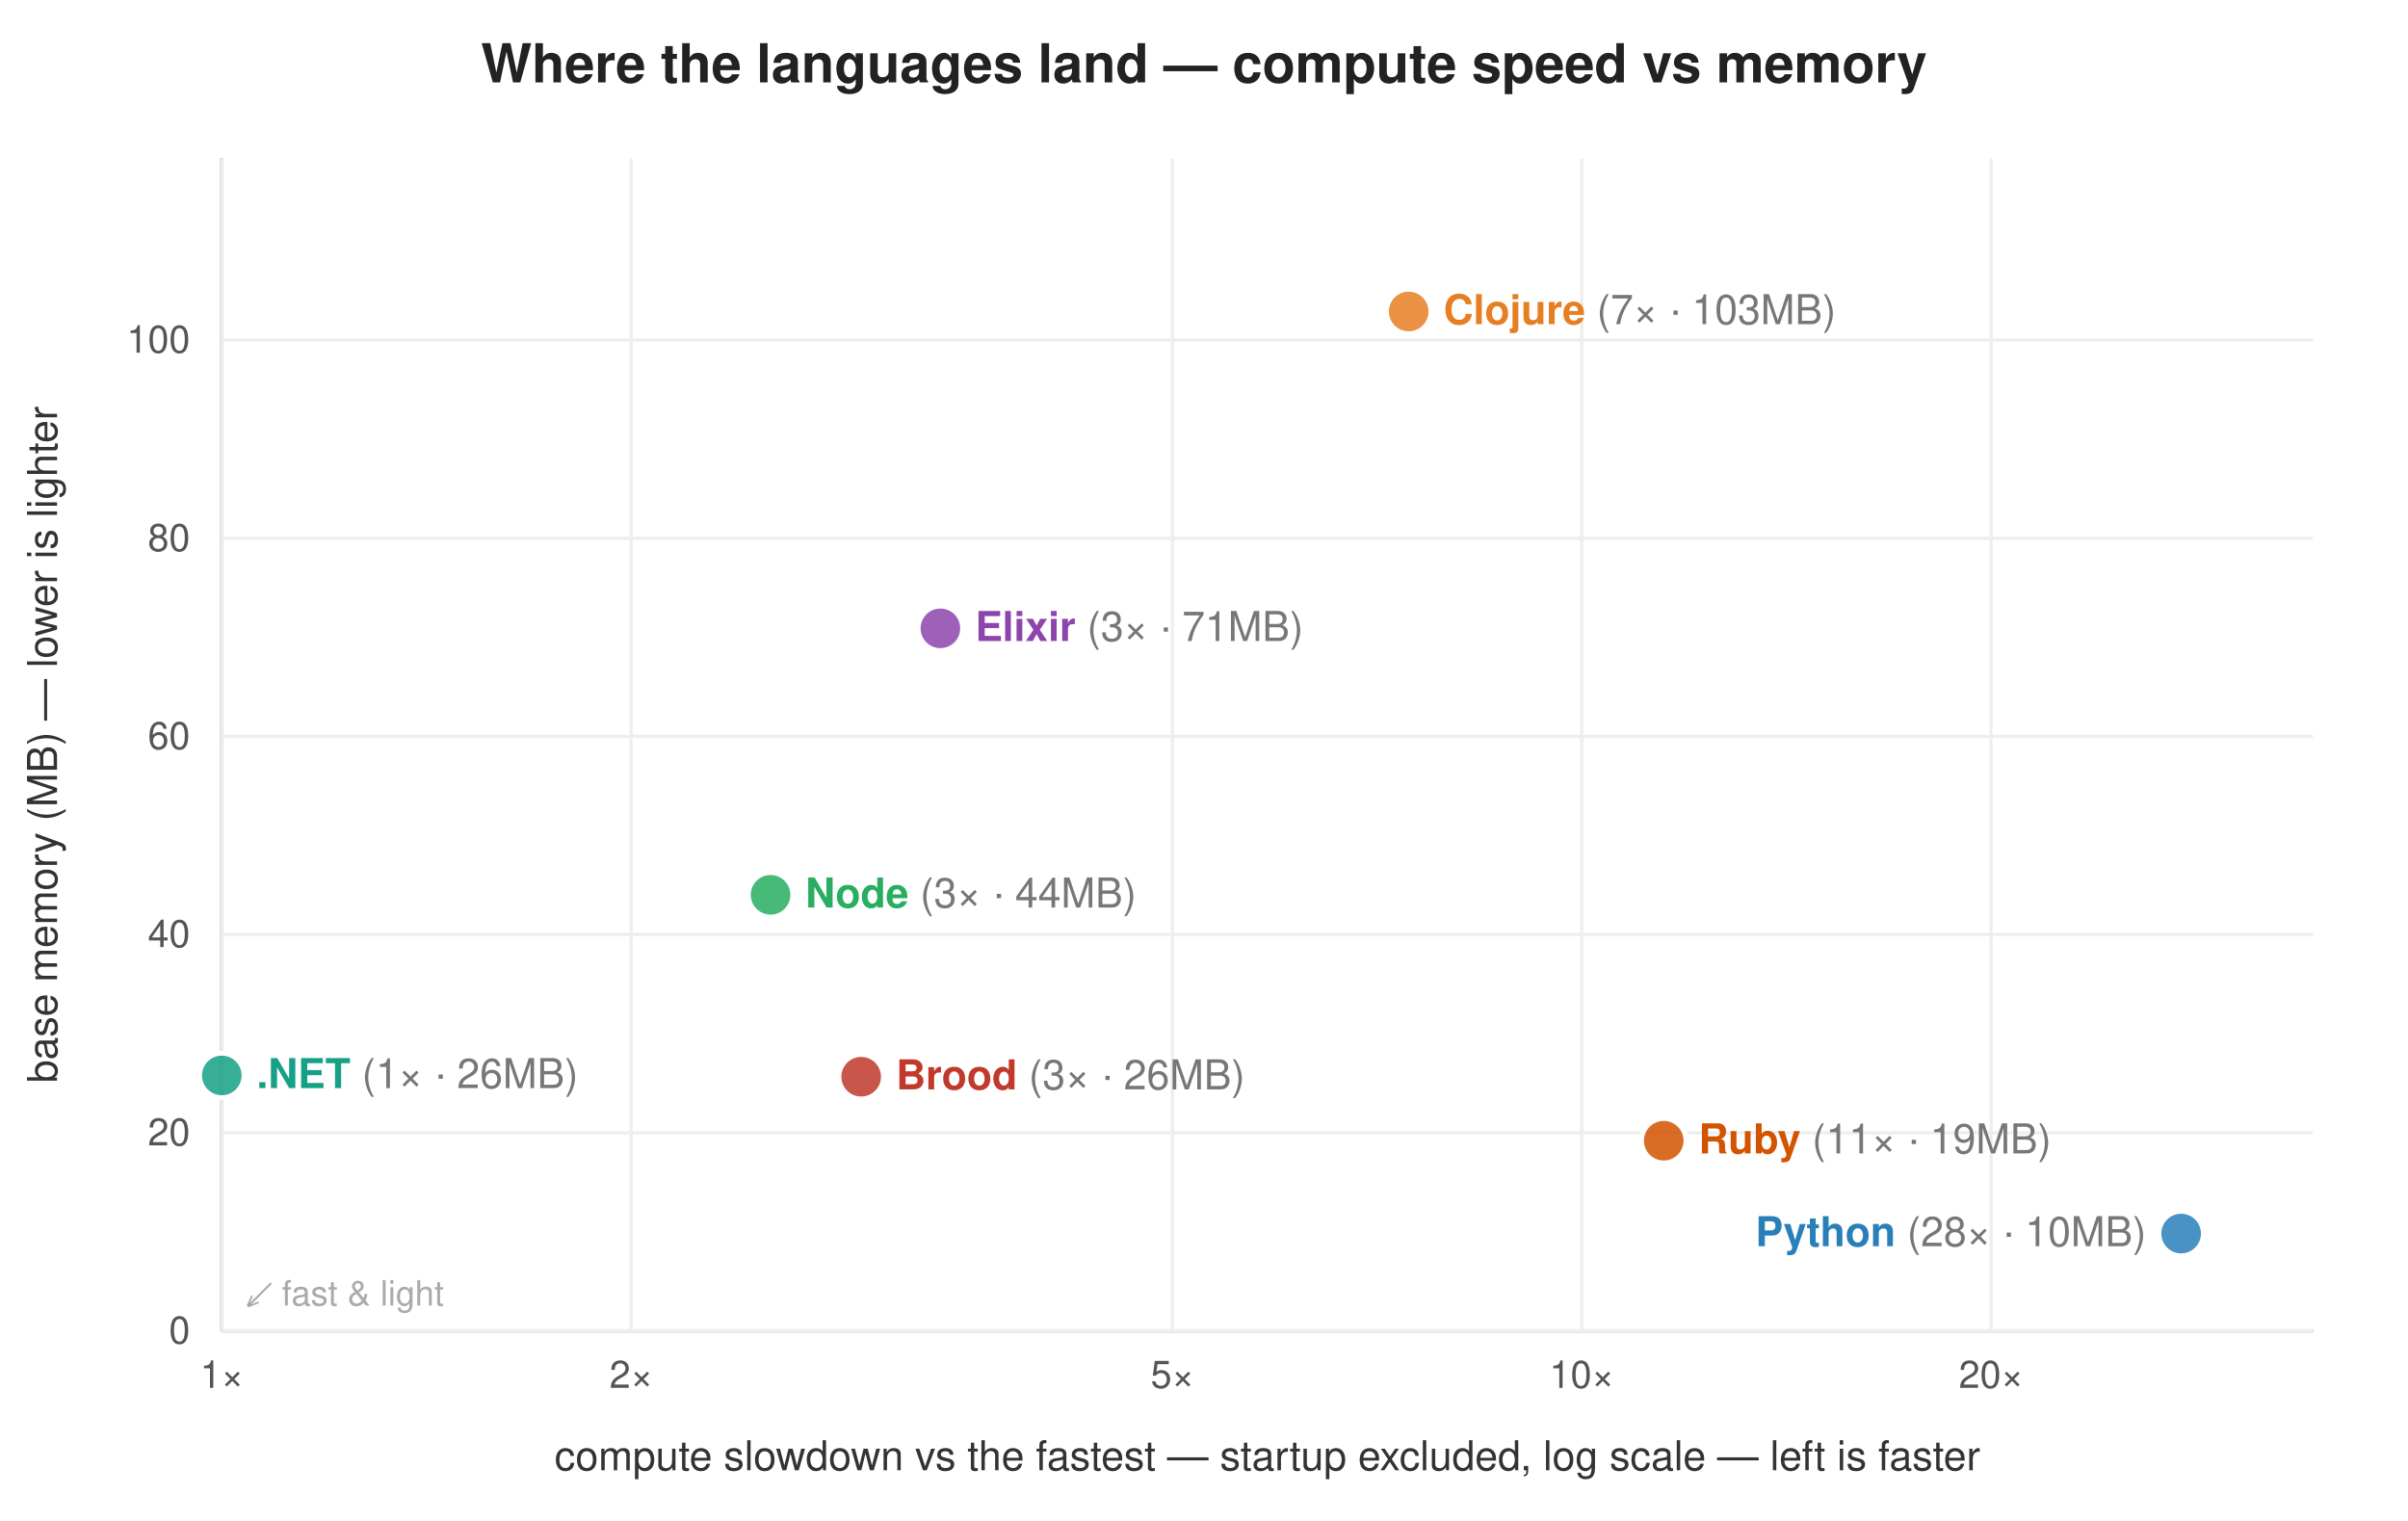
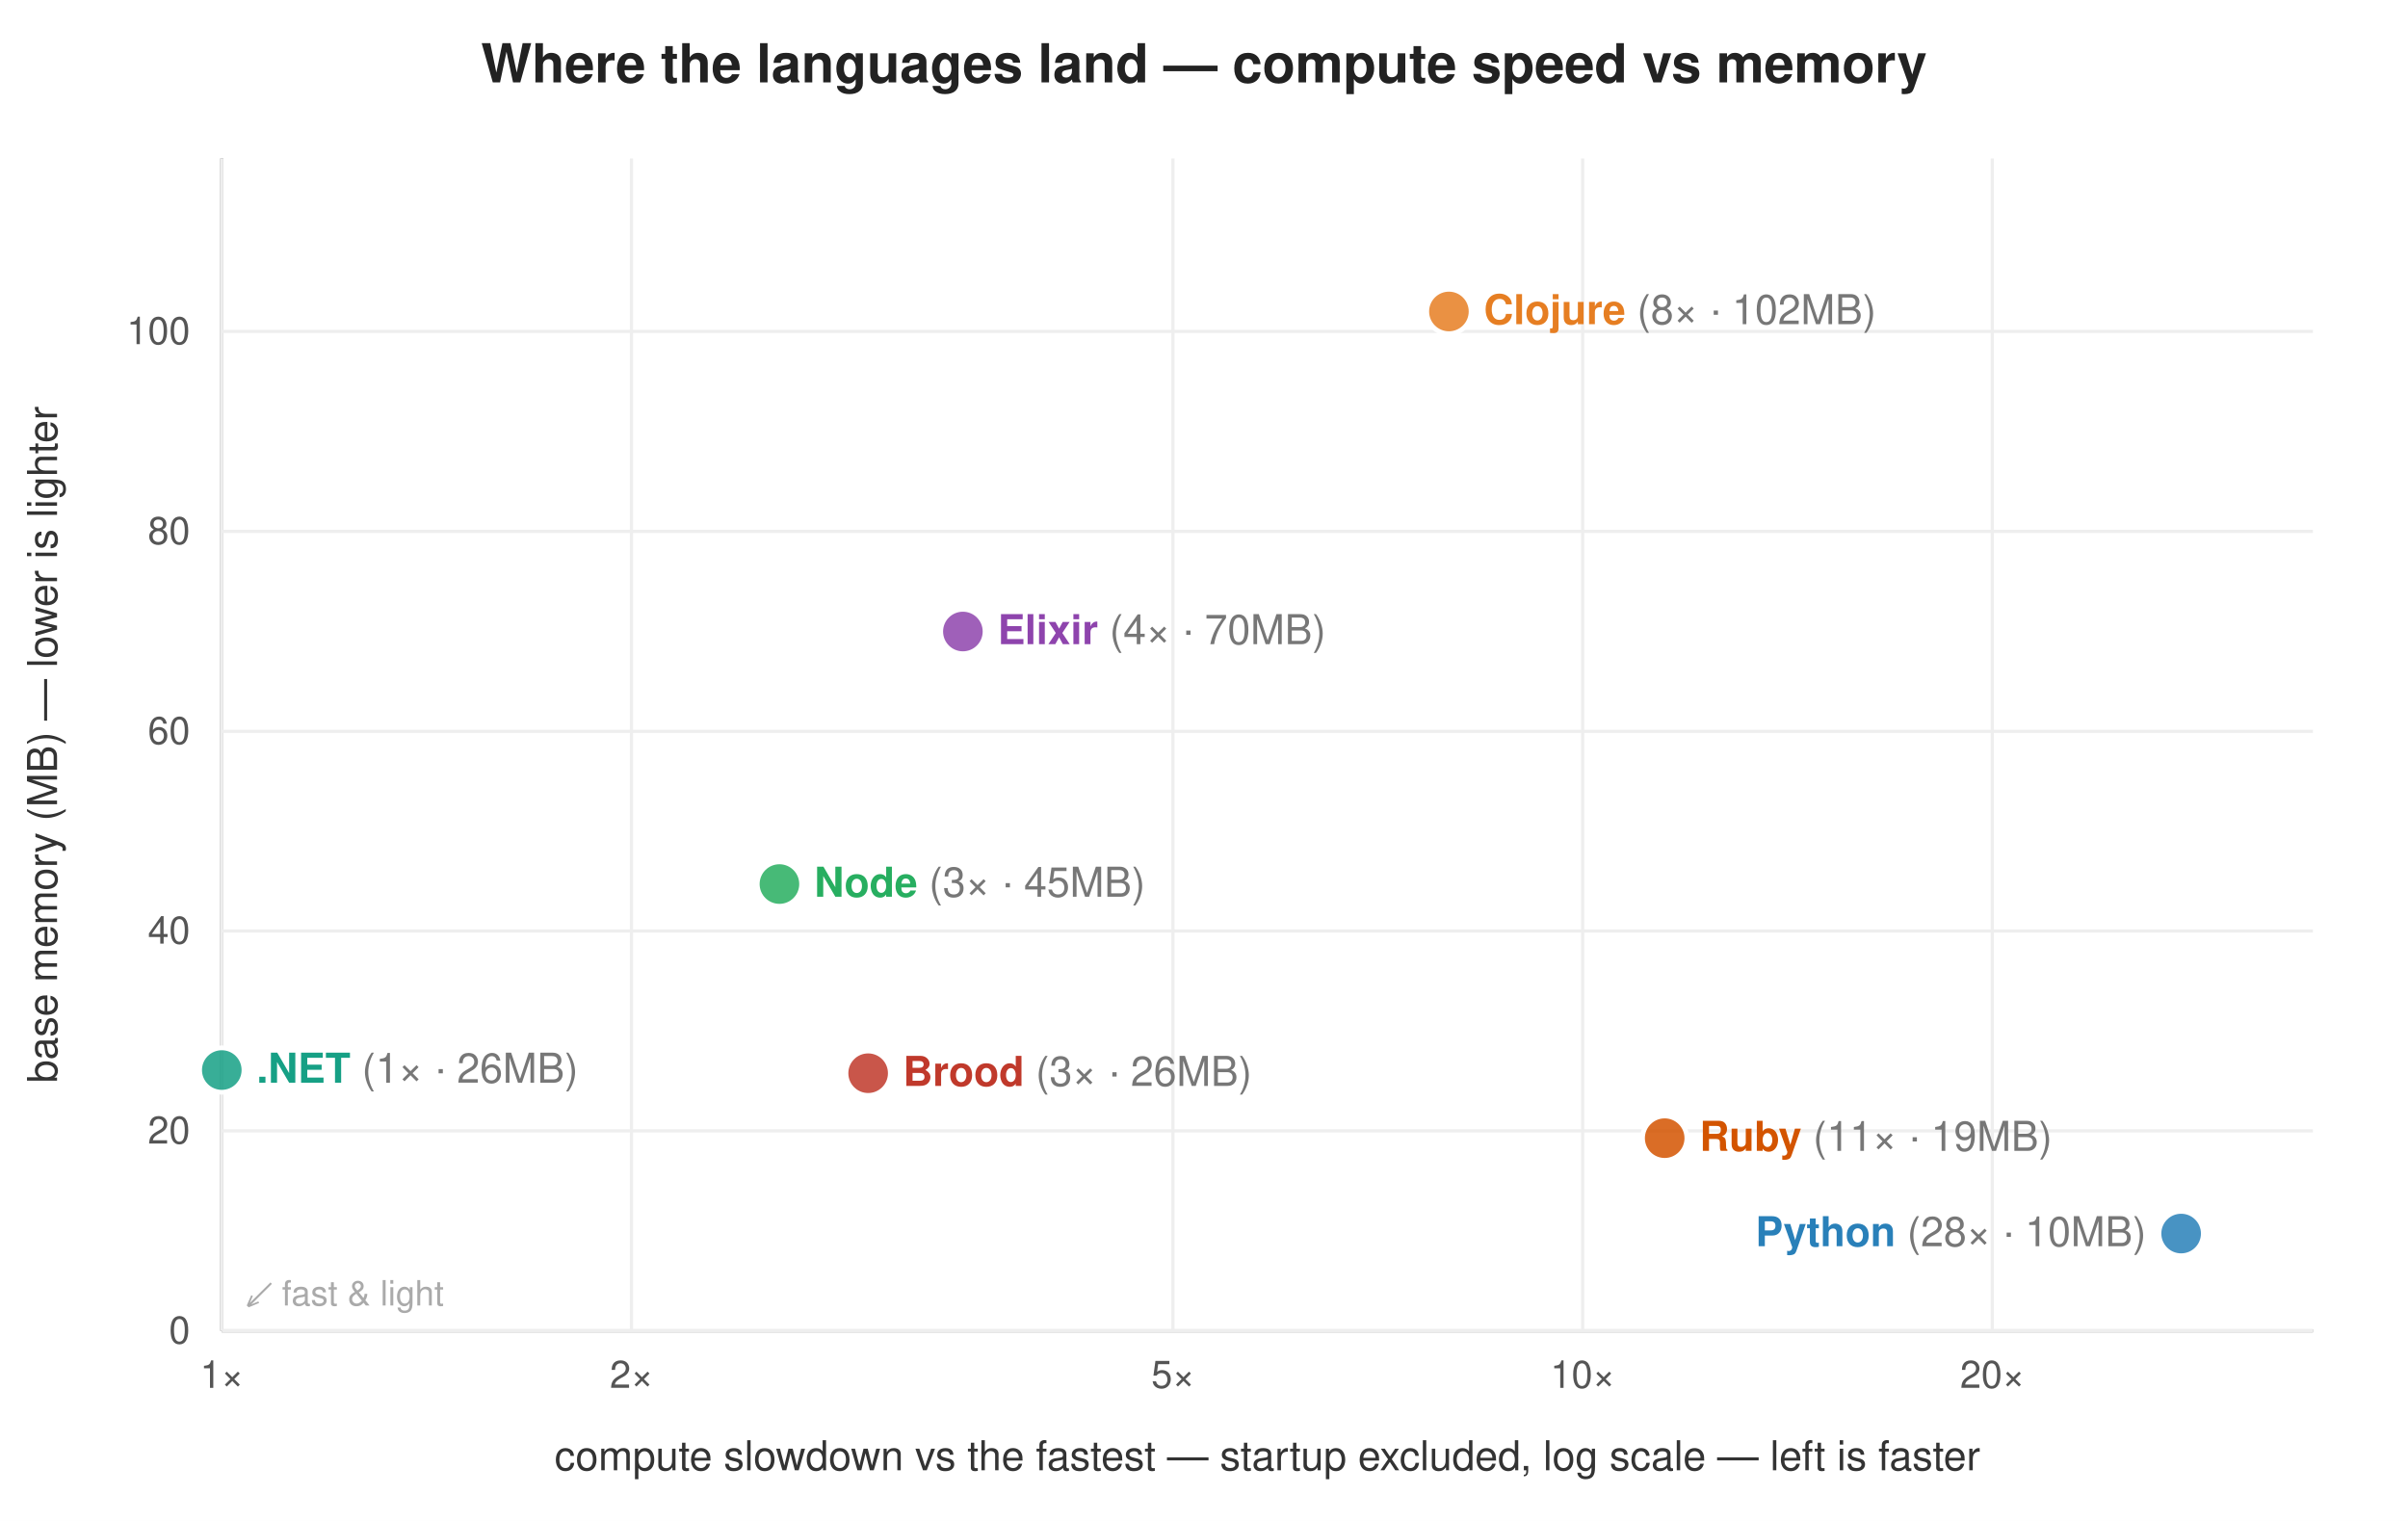
<svg xmlns="http://www.w3.org/2000/svg" width="760" height="480" viewBox="0 0 760 480" font-family="system-ui,Segoe UI,Helvetica,Arial,sans-serif">
  <rect width="760" height="480" fill="#ffffff" />
  <text x="380.0" y="26" text-anchor="middle" font-size="17" font-weight="700" fill="#222">Where the languages land — compute speed vs memory</text>
  <line x1="70" y1="420" x2="730" y2="420" stroke="#888" stroke-width="1" />
  <line x1="70" y1="50" x2="70" y2="420" stroke="#888" stroke-width="1" />
  <line x1="70.0" y1="50" x2="70.0" y2="420" stroke="#eee" stroke-width="1" />
  <text x="70.0" y="438" text-anchor="middle" font-size="12" fill="#555">1×</text>
-   <line x1="199.2" y1="50" x2="199.2" y2="420" stroke="#eee" stroke-width="1" />
-   <text x="199.2" y="438" text-anchor="middle" font-size="12" fill="#555">2×</text>
-   <line x1="370.0" y1="50" x2="370.0" y2="420" stroke="#eee" stroke-width="1" />
-   <text x="370.0" y="438" text-anchor="middle" font-size="12" fill="#555">5×</text>
-   <line x1="499.2" y1="50" x2="499.2" y2="420" stroke="#eee" stroke-width="1" />
-   <text x="499.2" y="438" text-anchor="middle" font-size="12" fill="#555">10×</text>
-   <line x1="628.4" y1="50" x2="628.4" y2="420" stroke="#eee" stroke-width="1" />
-   <text x="628.4" y="438" text-anchor="middle" font-size="12" fill="#555">20×</text>
+   <line x1="199.3" y1="50" x2="199.3" y2="420" stroke="#eee" stroke-width="1" />
+   <text x="199.3" y="438" text-anchor="middle" font-size="12" fill="#555">2×</text>
+   <line x1="370.2" y1="50" x2="370.2" y2="420" stroke="#eee" stroke-width="1" />
+   <text x="370.2" y="438" text-anchor="middle" font-size="12" fill="#555">5×</text>
+   <line x1="499.5" y1="50" x2="499.5" y2="420" stroke="#eee" stroke-width="1" />
+   <text x="499.5" y="438" text-anchor="middle" font-size="12" fill="#555">10×</text>
+   <line x1="628.8" y1="50" x2="628.8" y2="420" stroke="#eee" stroke-width="1" />
+   <text x="628.8" y="438" text-anchor="middle" font-size="12" fill="#555">20×</text>
  <line x1="70" y1="420.0" x2="730" y2="420.0" stroke="#eee" stroke-width="1" />
  <text x="60" y="424.0" text-anchor="end" font-size="12" fill="#555">0</text>
-   <line x1="70" y1="357.5" x2="730" y2="357.5" stroke="#eee" stroke-width="1" />
-   <text x="60" y="361.5" text-anchor="end" font-size="12" fill="#555">20</text>
-   <line x1="70" y1="294.9" x2="730" y2="294.9" stroke="#eee" stroke-width="1" />
-   <text x="60" y="298.9" text-anchor="end" font-size="12" fill="#555">40</text>
-   <line x1="70" y1="232.4" x2="730" y2="232.4" stroke="#eee" stroke-width="1" />
-   <text x="60" y="236.4" text-anchor="end" font-size="12" fill="#555">60</text>
-   <line x1="70" y1="169.9" x2="730" y2="169.9" stroke="#eee" stroke-width="1" />
-   <text x="60" y="173.9" text-anchor="end" font-size="12" fill="#555">80</text>
-   <line x1="70" y1="107.3" x2="730" y2="107.3" stroke="#eee" stroke-width="1" />
-   <text x="60" y="111.3" text-anchor="end" font-size="12" fill="#555">100</text>
+   <line x1="70" y1="356.9" x2="730" y2="356.9" stroke="#eee" stroke-width="1" />
+   <text x="60" y="360.9" text-anchor="end" font-size="12" fill="#555">20</text>
+   <line x1="70" y1="293.8" x2="730" y2="293.8" stroke="#eee" stroke-width="1" />
+   <text x="60" y="297.8" text-anchor="end" font-size="12" fill="#555">40</text>
+   <line x1="70" y1="230.8" x2="730" y2="230.8" stroke="#eee" stroke-width="1" />
+   <text x="60" y="234.8" text-anchor="end" font-size="12" fill="#555">60</text>
+   <line x1="70" y1="167.7" x2="730" y2="167.7" stroke="#eee" stroke-width="1" />
+   <text x="60" y="171.7" text-anchor="end" font-size="12" fill="#555">80</text>
+   <line x1="70" y1="104.6" x2="730" y2="104.6" stroke="#eee" stroke-width="1" />
+   <text x="60" y="108.6" text-anchor="end" font-size="12" fill="#555">100</text>
  <text x="400.0" y="464" text-anchor="middle" font-size="13" fill="#333">compute slowdown vs the fastest — startup excluded, log scale — left is faster</text>
  <text x="18" y="235.0" text-anchor="middle" font-size="13" fill="#333" transform="rotate(-90 18 235.0)">base memory (MB) — lower is lighter</text>
  <text x="78" y="412" font-size="11" fill="#aaa">↙ fast &amp; light</text>
  <circle cx="688.4" cy="389.3" r="7" fill="#2980b9" fill-opacity="0.85" stroke="#fff" stroke-width="1.5" />
  <text x="677.4" y="393.3" text-anchor="end" font-size="13" font-weight="600" fill="#2980b9">Python <tspan font-weight="400" fill="#777">(28× · 10MB)</tspan>
  </text>
-   <circle cx="525.1" cy="360.0" r="7" fill="#d35400" fill-opacity="0.85" stroke="#fff" stroke-width="1.5" />
-   <text x="536.1" y="364.0" text-anchor="start" font-size="13" font-weight="600" fill="#d35400">Ruby <tspan font-weight="400" fill="#777">(11× · 19MB)</tspan>
+   <circle cx="525.4" cy="359.2" r="7" fill="#d35400" fill-opacity="0.85" stroke="#fff" stroke-width="1.5" />
+   <text x="536.4" y="363.2" text-anchor="start" font-size="13" font-weight="600" fill="#d35400">Ruby <tspan font-weight="400" fill="#777">(11× · 19MB)</tspan>
  </text>
-   <circle cx="271.8" cy="339.8" r="7" fill="#c0392b" fill-opacity="0.85" stroke="#fff" stroke-width="1.5" />
-   <text x="282.8" y="343.8" text-anchor="start" font-size="13" font-weight="600" fill="#c0392b">Brood <tspan font-weight="400" fill="#777">(3× · 26MB)</tspan>
+   <circle cx="274.0" cy="338.7" r="7" fill="#c0392b" fill-opacity="0.85" stroke="#fff" stroke-width="1.5" />
+   <text x="285.0" y="342.7" text-anchor="start" font-size="13" font-weight="600" fill="#c0392b">Brood <tspan font-weight="400" fill="#777">(3× · 26MB)</tspan>
  </text>
-   <circle cx="70.0" cy="339.4" r="7" fill="#16a085" fill-opacity="0.85" stroke="#fff" stroke-width="1.5" />
-   <text x="81.0" y="343.4" text-anchor="start" font-size="13" font-weight="600" fill="#16a085">.NET <tspan font-weight="400" fill="#777">(1× · 26MB)</tspan>
+   <circle cx="70.0" cy="337.7" r="7" fill="#16a085" fill-opacity="0.85" stroke="#fff" stroke-width="1.5" />
+   <text x="81.0" y="341.7" text-anchor="start" font-size="13" font-weight="600" fill="#16a085">.NET <tspan font-weight="400" fill="#777">(1× · 26MB)</tspan>
  </text>
-   <circle cx="243.2" cy="282.4" r="7" fill="#27ae60" fill-opacity="0.85" stroke="#fff" stroke-width="1.5" />
-   <text x="254.2" y="286.4" text-anchor="start" font-size="13" font-weight="600" fill="#27ae60">Node <tspan font-weight="400" fill="#777">(3× · 44MB)</tspan>
+   <circle cx="246.0" cy="279.0" r="7" fill="#27ae60" fill-opacity="0.85" stroke="#fff" stroke-width="1.5" />
+   <text x="257.0" y="283.0" text-anchor="start" font-size="13" font-weight="600" fill="#27ae60">Node <tspan font-weight="400" fill="#777">(3× · 45MB)</tspan>
  </text>
-   <circle cx="296.8" cy="198.3" r="7" fill="#8e44ad" fill-opacity="0.85" stroke="#fff" stroke-width="1.5" />
-   <text x="307.8" y="202.3" text-anchor="start" font-size="13" font-weight="600" fill="#8e44ad">Elixir <tspan font-weight="400" fill="#777">(3× · 71MB)</tspan>
+   <circle cx="303.9" cy="199.3" r="7" fill="#8e44ad" fill-opacity="0.85" stroke="#fff" stroke-width="1.5" />
+   <text x="314.9" y="203.3" text-anchor="start" font-size="13" font-weight="600" fill="#8e44ad">Elixir <tspan font-weight="400" fill="#777">(4× · 70MB)</tspan>
  </text>
-   <circle cx="444.6" cy="98.3" r="7" fill="#e67e22" fill-opacity="0.85" stroke="#fff" stroke-width="1.5" />
-   <text x="455.6" y="102.3" text-anchor="start" font-size="13" font-weight="600" fill="#e67e22">Clojure <tspan font-weight="400" fill="#777">(7× · 103MB)</tspan>
+   <circle cx="457.3" cy="98.3" r="7" fill="#e67e22" fill-opacity="0.85" stroke="#fff" stroke-width="1.5" />
+   <text x="468.3" y="102.3" text-anchor="start" font-size="13" font-weight="600" fill="#e67e22">Clojure <tspan font-weight="400" fill="#777">(8× · 102MB)</tspan>
  </text>
</svg>
